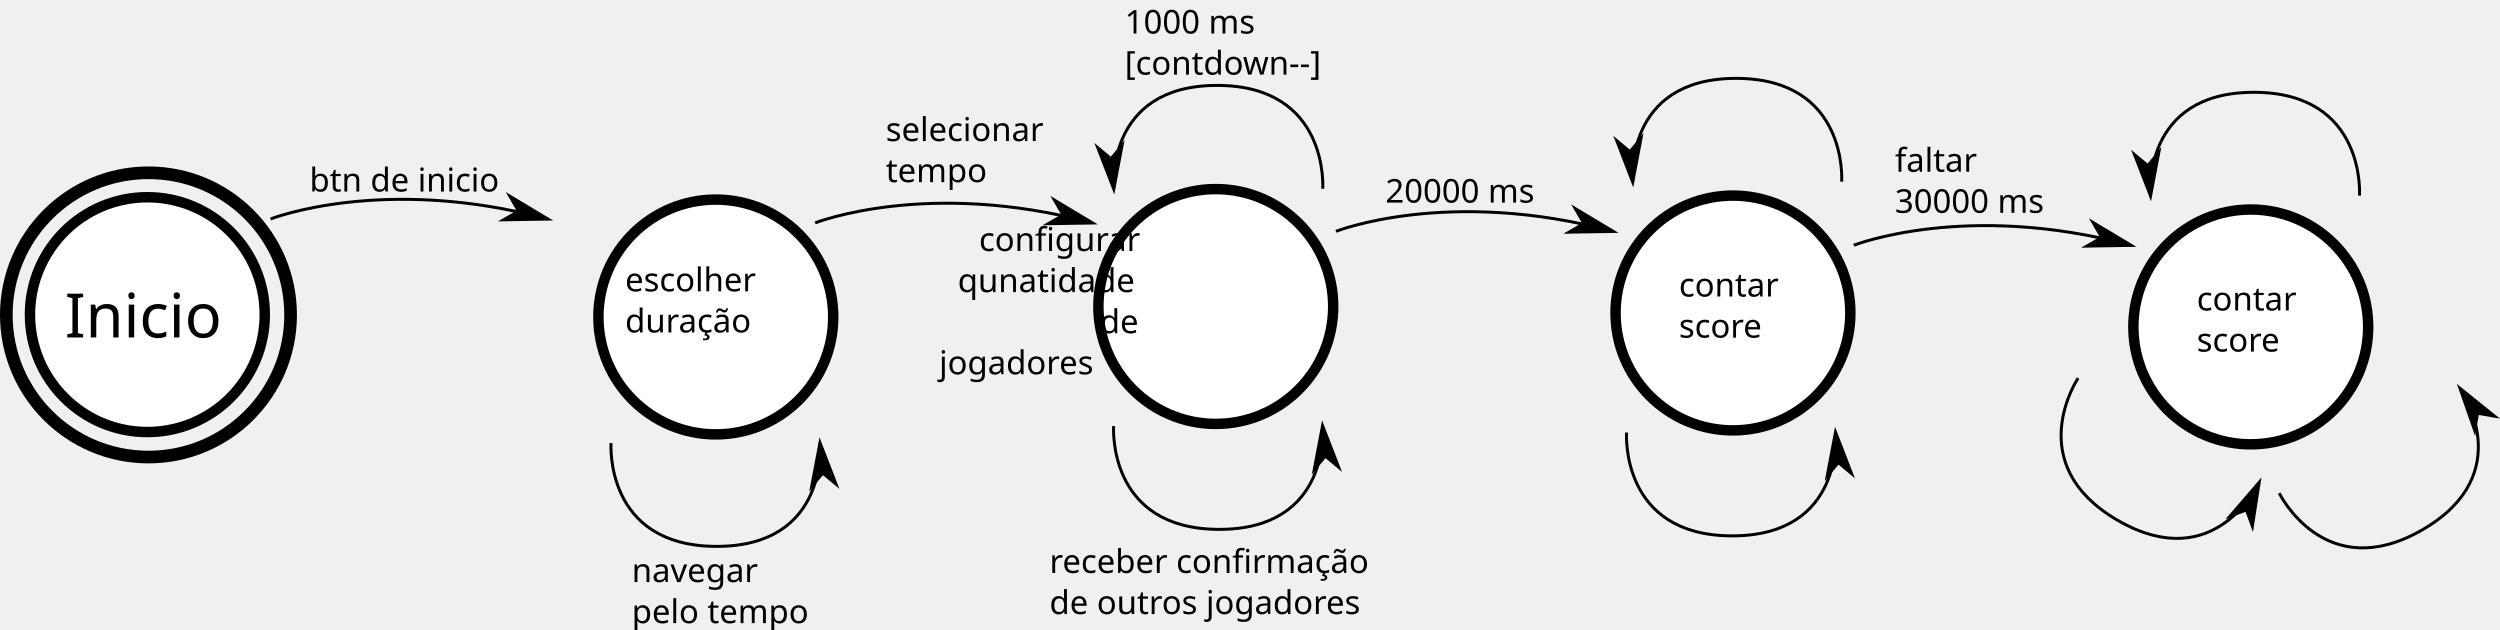
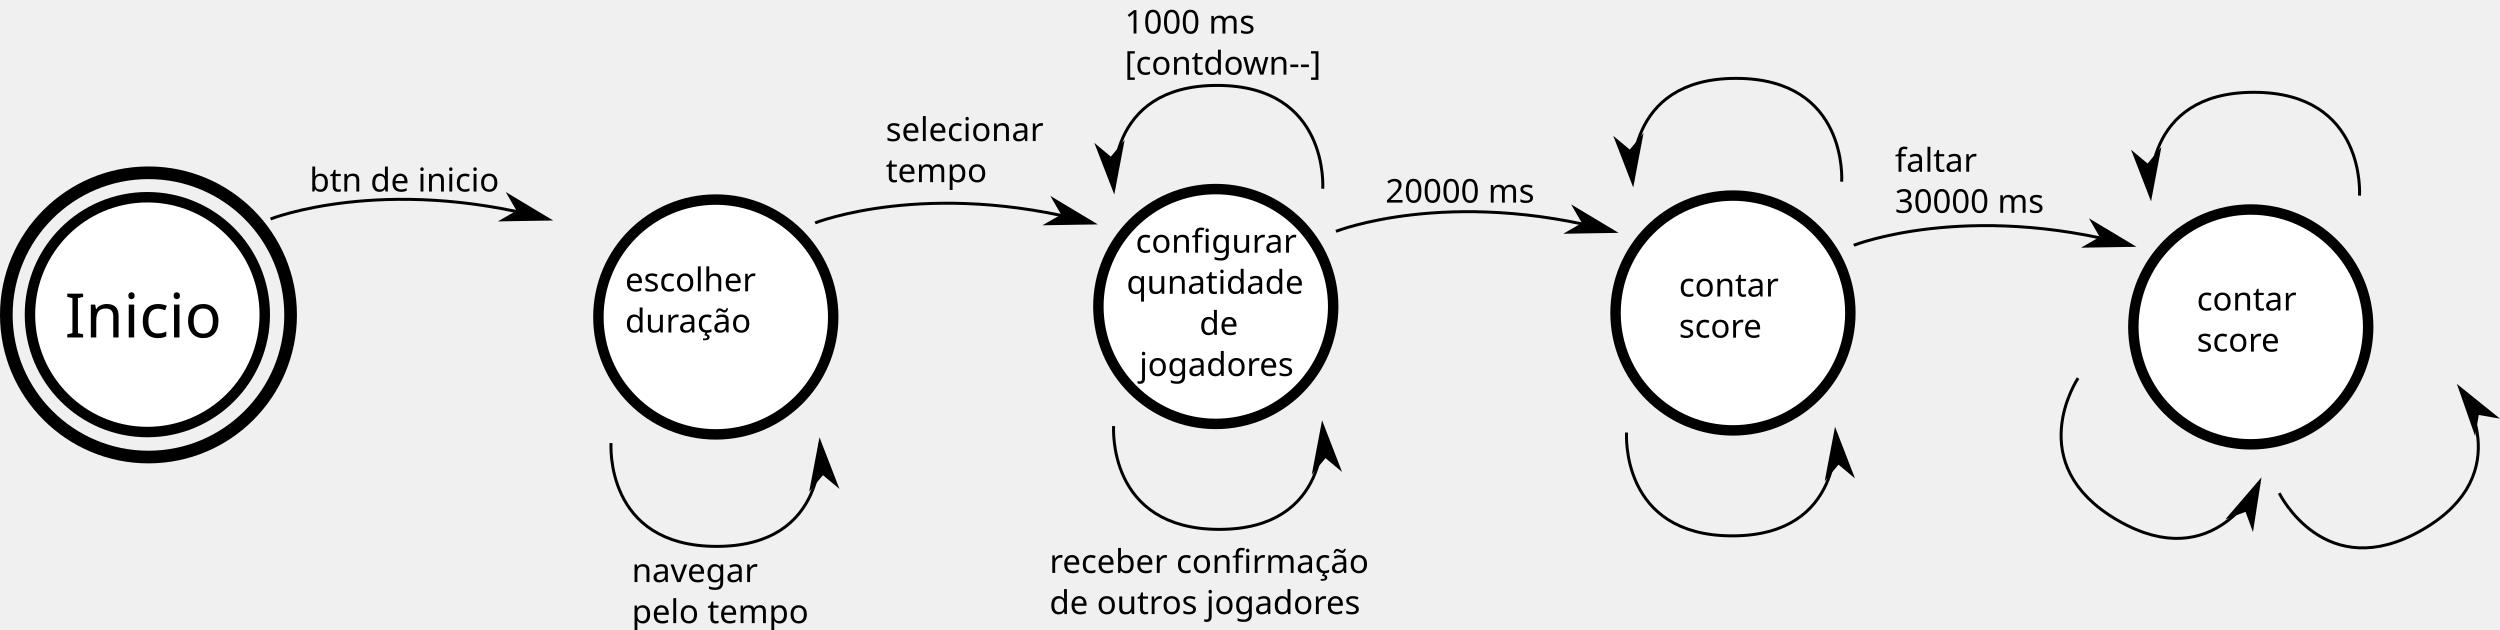
<svg xmlns="http://www.w3.org/2000/svg" width="3041.881" height="766.542" viewBox="0 0 804.828 202.814" version="1.1" id="svg8">
  <defs id="defs2">
    <marker style="overflow:visible" id="marker1583" refX="0" refY="0" orient="auto">
      <path transform="matrix(-0.8,0,0,-0.8,-10,0)" style="fill:#000000;fill-opacity:1;fill-rule:evenodd;stroke:#000000;stroke-width:1pt;stroke-opacity:1" d="M 0,0 5,-5 -12.5,0 5,5 Z" id="path1581" />
    </marker>
    <marker orient="auto" refY="0" refX="0" id="Arrow1Lend" style="overflow:visible">
      <path id="path874" d="M 0,0 5,-5 -12.5,0 5,5 Z" style="fill:#000000;fill-opacity:1;fill-rule:evenodd;stroke:#000000;stroke-width:1pt;stroke-opacity:1" transform="matrix(-0.8,0,0,-0.8,-10,0)" />
    </marker>
    <marker orient="auto" refY="0" refX="0" id="Arrow1Lend-5" style="overflow:visible">
      <path id="path874-3" d="M 0,0 5,-5 -12.5,0 5,5 Z" style="fill:#000000;fill-opacity:1;fill-rule:evenodd;stroke:#000000;stroke-width:1pt;stroke-opacity:1" transform="matrix(-0.8,0,0,-0.8,-10,0)" />
    </marker>
    <marker style="overflow:visible" id="marker1583-2" refX="0" refY="0" orient="auto">
      <path transform="matrix(-0.8,0,0,-0.8,-10,0)" style="fill:#000000;fill-opacity:1;fill-rule:evenodd;stroke:#000000;stroke-width:1pt;stroke-opacity:1" d="M 0,0 5,-5 -12.5,0 5,5 Z" id="path1581-9" />
    </marker>
    <marker orient="auto" refY="0" refX="0" id="Arrow1Lend-5-6" style="overflow:visible">
      <path id="path874-3-7" d="M 0,0 5,-5 -12.5,0 5,5 Z" style="fill:#000000;fill-opacity:1;fill-rule:evenodd;stroke:#000000;stroke-width:1pt;stroke-opacity:1" transform="matrix(-0.8,0,0,-0.8,-10,0)" />
    </marker>
    <marker style="overflow:visible" id="marker1583-2-3" refX="0" refY="0" orient="auto">
      <path transform="matrix(-0.8,0,0,-0.8,-10,0)" style="fill:#000000;fill-opacity:1;fill-rule:evenodd;stroke:#000000;stroke-width:1pt;stroke-opacity:1" d="M 0,0 5,-5 -12.5,0 5,5 Z" id="path1581-9-5" />
    </marker>
    <marker style="overflow:visible" id="marker1583-2-2" refX="0" refY="0" orient="auto">
      <path transform="matrix(-0.8,0,0,-0.8,-10,0)" style="fill:#000000;fill-opacity:1;fill-rule:evenodd;stroke:#000000;stroke-width:1pt;stroke-opacity:1" d="M 0,0 5,-5 -12.5,0 5,5 Z" id="path1581-9-9" />
    </marker>
    <marker style="overflow:visible" id="marker1583-2-27" refX="0" refY="0" orient="auto">
      <path transform="matrix(-0.8,0,0,-0.8,-10,0)" style="fill:#000000;fill-opacity:1;fill-rule:evenodd;stroke:#000000;stroke-width:1pt;stroke-opacity:1" d="M 0,0 5,-5 -12.5,0 5,5 Z" id="path1581-9-0" />
    </marker>
    <marker style="overflow:visible" id="marker1583-2-3-3" refX="0" refY="0" orient="auto">
      <path transform="matrix(-0.8,0,0,-0.8,-10,0)" style="fill:#000000;fill-opacity:1;fill-rule:evenodd;stroke:#000000;stroke-width:1pt;stroke-opacity:1" d="M 0,0 5,-5 -12.5,0 5,5 Z" id="path1581-9-5-6" />
    </marker>
    <marker style="overflow:visible" id="marker1583-2-3-3-8" refX="0" refY="0" orient="auto">
      <path transform="matrix(-0.8,0,0,-0.8,-10,0)" style="fill:#000000;fill-opacity:1;fill-rule:evenodd;stroke:#000000;stroke-width:1pt;stroke-opacity:1" d="M 0,0 5,-5 -12.5,0 5,5 Z" id="path1581-9-5-6-7" />
    </marker>
    <marker style="overflow:visible" id="marker1583-2-2-9" refX="0" refY="0" orient="auto">
      <path transform="matrix(-0.8,0,0,-0.8,-10,0)" style="fill:#000000;fill-opacity:1;fill-rule:evenodd;stroke:#000000;stroke-width:1pt;stroke-opacity:1" d="M 0,0 5,-5 -12.5,0 5,5 Z" id="path1581-9-9-2" />
    </marker>
    <marker orient="auto" refY="0" refX="0" id="Arrow1Lend-5-6-0" style="overflow:visible">
      <path id="path874-3-7-2" d="M 0,0 5,-5 -12.5,0 5,5 Z" style="fill:#000000;fill-opacity:1;fill-rule:evenodd;stroke:#000000;stroke-width:1pt;stroke-opacity:1" transform="matrix(-0.8,0,0,-0.8,-10,0)" />
    </marker>
    <marker style="overflow:visible" id="marker1583-2-2-9-3" refX="0" refY="0" orient="auto">
      <path transform="matrix(-0.8,0,0,-0.8,-10,0)" style="fill:#000000;fill-opacity:1;fill-rule:evenodd;stroke:#000000;stroke-width:1pt;stroke-opacity:1" d="M 0,0 5,-5 -12.5,0 5,5 Z" id="path1581-9-9-2-6" />
    </marker>
  </defs>
  <g id="layer1" transform="translate(-55.77664,-135.4631)">
    <g id="g871" transform="translate(10.15624,146.4637)">
      <g id="g879" transform="translate(-0.5345391,-10.69078)">
        <g id="g4545">
          <g id="g887" transform="translate(2.267852,-2.267852)">
            <circle style="fill:#ffffff;fill-opacity:1;stroke:#000000;stroke-width:3.365;stroke-miterlimit:4;stroke-dasharray:none;stroke-opacity:1" id="path819" cx="91.328" cy="103.248" r="37.798" />
            <circle style="fill:none;fill-opacity:1;stroke:#000000;stroke-width:4.074;stroke-miterlimit:4;stroke-dasharray:none;stroke-opacity:1" id="path819-3" cx="91.682" cy="103.339" r="45.759" />
            <text xml:space="preserve" style="font-style:normal;font-weight:normal;font-size:19.756px;line-height:1.25;font-family:sans-serif;letter-spacing:0px;word-spacing:0px;fill:#000000;fill-opacity:1;stroke:none;stroke-width:0.265" x="64.753" y="110.613" id="text4684">
              <tspan x="64.753" y="110.613" id="tspan4682" style="stroke-width:0.265">
                <tspan x="64.753" y="110.613" id="tspan4680" style="stroke-width:0.265">Inicio</tspan>
              </tspan>
            </text>
            <circle style="fill:#ffffff;fill-opacity:1;stroke:#000000;stroke-width:3.365;stroke-miterlimit:4;stroke-dasharray:none;stroke-opacity:1" id="path819-36" cx="274.329" cy="104.004" r="37.798" />
            <circle style="fill:#ffffff;fill-opacity:1;stroke:#000000;stroke-width:3.365;stroke-miterlimit:4;stroke-dasharray:none;stroke-opacity:1" id="path819-7" cx="435.287" cy="100.626" r="37.798" />
            <text xml:space="preserve" style="font-style:normal;font-weight:normal;font-size:10.583px;line-height:1.25;font-family:sans-serif;letter-spacing:0px;word-spacing:0px;fill:#000000;fill-opacity:1;stroke:none;stroke-width:0.265" x="247.26" y="189.341" id="text2020">
              <tspan x="247.26" y="189.341" id="tspan2014" style="stroke-width:0.265">
                <tspan x="247.26" y="189.341" id="tspan2012" style="stroke-width:0.265">navegar </tspan>
              </tspan>
              <tspan x="247.26" y="202.57" id="tspan2018" style="stroke-width:0.265">
                <tspan x="247.26" y="202.57" id="tspan2016" style="stroke-width:0.265">pelo tempo</tspan>
              </tspan>
            </text>
            <path style="fill:none;stroke:#000000;stroke-width:0.965;stroke-linecap:butt;stroke-linejoin:miter;stroke-miterlimit:4;stroke-dasharray:none;stroke-opacity:1;marker-end:url(#Arrow1Lend)" d="m 130.985,72.456 c 0,0 36.051,-14.242 89.202,0" id="path61" />
            <text xml:space="preserve" style="font-style:normal;font-weight:normal;font-size:10.583px;line-height:1.25;font-family:sans-serif;letter-spacing:0px;word-spacing:0px;fill:#000000;fill-opacity:1;stroke:none;stroke-width:0.265" x="143.518" y="63.618" id="text2026">
              <tspan x="143.518" y="63.618" id="tspan2024" style="stroke-width:0.265">
                <tspan x="143.518" y="63.618" id="tspan2022" style="stroke-width:0.265">btn de inicio</tspan>
              </tspan>
            </text>
            <text xml:space="preserve" style="font-style:normal;font-weight:normal;font-size:10.583px;line-height:1.25;font-family:sans-serif;letter-spacing:0px;word-spacing:0px;fill:#000000;fill-opacity:1;stroke:none;stroke-width:0.265" x="245.134" y="95.751" id="text2050">
              <tspan x="245.134" y="95.751" id="tspan2048" style="stroke-width:0.265">escolher</tspan>
              <tspan x="245.134" y="108.981" style="stroke-width:0.265" id="tspan149">duração</tspan>
            </text>
            <path style="fill:none;stroke:#000000;stroke-width:0.965;stroke-linecap:butt;stroke-linejoin:miter;stroke-miterlimit:4;stroke-dasharray:none;stroke-opacity:1;marker-end:url(#marker1583)" d="m 240.599,144.596 c 0,0 -2.268,33.262 34.018,33.262 36.286,0 33.262,-33.262 33.262,-33.262" id="path1567" />
            <path style="fill:none;stroke:#000000;stroke-width:0.965;stroke-linecap:butt;stroke-linejoin:miter;stroke-miterlimit:4;stroke-dasharray:none;stroke-opacity:1;marker-end:url(#Arrow1Lend-5)" d="m 306.306,73.711 c 0,0 36.051,-14.242 89.202,0" id="path61-5" />
            <text xml:space="preserve" style="font-style:normal;font-weight:normal;font-size:10.583px;line-height:1.25;font-family:sans-serif;letter-spacing:0px;word-spacing:0px;fill:#000000;fill-opacity:1;stroke:none;stroke-width:0.265" x="329.045" y="47.371" id="text2036">
              <tspan x="329.045" y="47.371" id="tspan2030" style="stroke-width:0.265">
                <tspan x="329.045" y="47.371" id="tspan2028" style="stroke-width:0.265">selecionar </tspan>
              </tspan>
              <tspan x="329.045" y="60.6" id="tspan2034" style="stroke-width:0.265">
                <tspan x="329.045" y="60.6" id="tspan2032" style="stroke-width:0.265">tempo</tspan>
              </tspan>
            </text>
            <text xml:space="preserve" style="font-style:normal;font-weight:normal;font-size:10.583px;line-height:1.25;font-family:sans-serif;letter-spacing:0px;word-spacing:0px;fill:#000000;fill-opacity:1;stroke:none;stroke-width:0.265" x="408.442" y="90.924" id="text2099">
              <tspan x="0" y="0" id="tspan2097" style="stroke-width:0.265">
                <tspan x="408.442" y="90.924" id="tspan2083" style="stroke-width:0.265" />
              </tspan>
            </text>
            <path style="fill:none;stroke:#000000;stroke-width:0.965;stroke-linecap:butt;stroke-linejoin:miter;stroke-miterlimit:4;stroke-dasharray:none;stroke-opacity:1;marker-end:url(#marker1583-2)" d="m 402.394,139.12 c 0,0 -2.268,33.262 34.018,33.262 36.286,0 33.262,-33.262 33.262,-33.262" id="path1567-1" />
            <text xml:space="preserve" style="font-style:normal;font-weight:normal;font-size:10.583px;line-height:1.25;font-family:sans-serif;letter-spacing:0px;word-spacing:0px;fill:#000000;fill-opacity:1;stroke:none;stroke-width:0.265" x="408.096" y="185.588" id="text2020-2">
              <tspan x="0" y="9.364" id="tspan2014-7" style="stroke-width:0.265">
                <tspan x="408.096" y="185.588" id="tspan2012-0" style="stroke-width:0.265" />
              </tspan>
              <tspan x="0" y="9.364" id="tspan2018-9" style="stroke-width:0.265">
                <tspan x="408.096" y="198.817" id="tspan2016-3" style="stroke-width:0.265" />
              </tspan>
            </text>
            <text xml:space="preserve" style="font-style:normal;font-weight:normal;font-size:10.583px;line-height:1.25;font-family:sans-serif;letter-spacing:0px;word-spacing:0px;fill:#000000;fill-opacity:1;stroke:none;stroke-width:0.265" x="381.755" y="186.413" id="text2020-6">
              <tspan x="381.755" y="186.413" id="tspan2018-2" style="stroke-width:0.265">receber confirmação<tspan x="381.755" y="199.642" id="tspan2016-6" style="stroke-width:0.265" />
              </tspan>
              <tspan x="381.755" y="199.642" style="stroke-width:0.265" id="tspan2463">de outros jogadores</tspan>
            </text>
            <circle style="fill:#ffffff;fill-opacity:1;stroke:#000000;stroke-width:3.365;stroke-miterlimit:4;stroke-dasharray:none;stroke-opacity:1" id="path819-7-3" cx="601.778" cy="102.718" r="37.798" />
            <path style="fill:none;stroke:#000000;stroke-width:0.965;stroke-linecap:butt;stroke-linejoin:miter;stroke-miterlimit:4;stroke-dasharray:none;stroke-opacity:1;marker-end:url(#Arrow1Lend-5-6)" d="m 473.962,76.435 c 0,0 36.051,-14.242 89.202,0" id="path61-5-5" />
            <path style="fill:none;stroke:#000000;stroke-width:0.965;stroke-linecap:butt;stroke-linejoin:miter;stroke-miterlimit:4;stroke-dasharray:none;stroke-opacity:1;marker-end:url(#marker1583-2-3)" d="m 469.718,62.717 c 0,0 2.268,-33.262 -34.018,-33.262 -36.286,0 -33.262,33.262 -33.262,33.262" id="path1567-1-6" />
            <text xml:space="preserve" style="font-style:normal;font-weight:normal;font-size:10.583px;line-height:1.25;font-family:sans-serif;letter-spacing:0px;word-spacing:0px;fill:#000000;fill-opacity:1;stroke:none;stroke-width:0.265" x="405.987" y="12.76" id="text127">
              <tspan id="tspan125" x="405.987" y="12.76" style="stroke-width:0.265">1000 ms</tspan>
              <tspan x="405.987" y="25.989" style="stroke-width:0.265" id="tspan129">[contdown--]</tspan>
            </text>
            <text xml:space="preserve" style="font-style:normal;font-weight:normal;font-size:10.583px;line-height:1.25;font-family:sans-serif;letter-spacing:0px;word-spacing:0px;fill:#000000;fill-opacity:1;stroke:none;stroke-width:0.265" x="584.391" y="97.427" id="text133">
              <tspan id="tspan131" x="584.391" y="97.427" style="stroke-width:0.265">contar</tspan>
              <tspan x="584.391" y="110.656" style="stroke-width:0.265" id="tspan135">score</tspan>
              <tspan x="584.391" y="123.885" style="stroke-width:0.265" id="tspan137" />
            </text>
            <path style="fill:none;stroke:#000000;stroke-width:0.965;stroke-linecap:butt;stroke-linejoin:miter;stroke-miterlimit:4;stroke-dasharray:none;stroke-opacity:1;marker-end:url(#marker1583-2-2)" d="m 567.53,141.208 c 0,0 -2.268,33.262 34.018,33.262 36.286,0 33.262,-33.262 33.262,-33.262" id="path1567-1-1" />
            <path style="fill:none;stroke:#000000;stroke-width:0.965;stroke-linecap:butt;stroke-linejoin:miter;stroke-miterlimit:4;stroke-dasharray:none;stroke-opacity:1;marker-end:url(#marker1583-2-3-3)" d="m 636.783,60.45 c 0,0 2.268,-33.262 -34.018,-33.262 -36.286,0 -33.262,33.262 -33.262,33.262" id="path1567-1-6-0" />
            <text xml:space="preserve" style="font-style:normal;font-weight:normal;font-size:10.583px;line-height:1.25;font-family:sans-serif;letter-spacing:0px;word-spacing:0px;fill:#000000;fill-opacity:1;stroke:none;stroke-width:0.265" x="489.898" y="67.189" id="text207">
              <tspan id="tspan205" x="489.898" y="67.189" style="stroke-width:0.265">20000 ms</tspan>
            </text>
-             <text xml:space="preserve" style="font-style:normal;font-weight:normal;font-size:10.583px;line-height:1.25;font-family:sans-serif;letter-spacing:0px;word-spacing:0px;fill:#000000;fill-opacity:1;stroke:none;stroke-width:0.265" x="408.402" y="82.769" id="text411">
-               <tspan x="408.402" y="82.769" id="tspan393" style="stroke-width:0.265">
-                 <tspan x="408.402" y="82.769" style="text-align:center;text-anchor:middle;stroke-width:0.265" id="tspan389">configurar</tspan>
-                 <tspan dx="0" x="462.745" y="82.769" style="text-align:center;text-anchor:middle;stroke-width:0.265" id="tspan391" />
+             <text xml:space="preserve" style="font-style:normal;font-weight:normal;font-size:10.583px;line-height:1.25;font-family:sans-serif;letter-spacing:0px;word-spacing:0px;fill:#000000;fill-opacity:1;stroke:none;stroke-width:0.265" x="409.471" y="83.303" id="text411">
+               <tspan x="409.471" y="83.303" id="tspan393" style="text-align:start;text-anchor:start;stroke-width:0.265">
+                 <tspan x="409.471" y="83.303" style="text-align:start;text-anchor:start;stroke-width:0.265" id="tspan389" dx="0 0 0 0 0 0 0 0 0 0 0">configurar</tspan>
              </tspan>
-               <tspan x="407.172" y="95.998" id="tspan399" style="stroke-width:0.265">
-                 <tspan x="405.487" y="95.998" style="text-align:center;text-anchor:middle;stroke-width:0.265" id="tspan395">qunatidade </tspan>
-                 <tspan dx="0" x="469.028" y="95.998" style="text-align:center;text-anchor:middle;stroke-width:0.265" id="tspan397" />
+               <tspan x="406.556" y="96.532" id="tspan399" style="text-align:start;text-anchor:start;stroke-width:0.265">
+                 <tspan x="406.556" y="96.532" style="text-align:start;text-anchor:start;stroke-width:0.265" id="tspan395" dx="0 0 0 0 0 0 0 0 0 0 0 0">qunatidade </tspan>
              </tspan>
-               <tspan x="430.643" y="109.227" id="tspan405" style="stroke-width:0.265">
-                 <tspan x="428.959" y="109.227" style="text-align:center;text-anchor:middle;stroke-width:0.265" id="tspan401">de </tspan>
-                 <tspan dx="0" x="445.557" y="109.227" style="text-align:center;text-anchor:middle;stroke-width:0.265" id="tspan403" />
+               <tspan x="430.028" y="109.762" id="tspan405" style="text-align:start;text-anchor:start;stroke-width:0.265">
+                 <tspan x="430.028" y="109.762" style="text-align:start;text-anchor:start;stroke-width:0.265" id="tspan401" dx="0 0 0 0">de </tspan>
              </tspan>
-               <tspan x="409.59" y="122.456" id="tspan409" style="stroke-width:0.265">
-                 <tspan x="409.59" y="122.456" style="text-align:center;text-anchor:middle;stroke-width:0.265" id="tspan407">jogadores</tspan>
+               <tspan x="410.659" y="122.991" id="tspan409" style="text-align:start;text-anchor:start;stroke-width:0.265">
+                 <tspan x="410.659" y="122.991" style="text-align:start;text-anchor:start;stroke-width:0.265" id="tspan407">jogadores</tspan>
              </tspan>
            </text>
            <flowRoot xml:space="preserve" id="flowRoot228" style="font-style:normal;font-weight:normal;font-size:40px;line-height:1.25;font-family:sans-serif;letter-spacing:0px;word-spacing:0px;fill:#000000;fill-opacity:1;stroke:none" transform="matrix(0.2645828,0,0,0.2645828,41.61879,41.59783)">
              <flowRegion id="flowRegion230">
                <rect id="rect232" width="54.548" height="74.751" x="1488.965" y="186.887" />
              </flowRegion>
              <flowPara id="flowPara234" />
            </flowRoot>
            <flowRoot xml:space="preserve" id="flowRoot240" style="font-style:normal;font-weight:normal;font-size:40px;line-height:1.25;font-family:sans-serif;letter-spacing:0px;word-spacing:0px;fill:#000000;fill-opacity:1;stroke:none" transform="matrix(0.2645828,0,0,0.2645828,54.4477,38.39061)">
              <flowRegion id="flowRegion242">
                <rect id="rect244" width="252.538" height="103.036" x="1953.635" y="524.278" />
              </flowRegion>
              <flowPara id="flowPara246">cesta de A1</flowPara>
              <flowPara id="flowPara274">[S1++]</flowPara>
            </flowRoot>
            <flowRoot xml:space="preserve" id="flowRoot240-6" style="font-style:normal;font-weight:normal;font-size:40px;line-height:1.25;font-family:sans-serif;letter-spacing:0px;word-spacing:0px;fill:#000000;fill-opacity:1;stroke:none" transform="matrix(0.2645828,0,0,0.2645828,52.82347,-138.0796)">
              <flowRegion id="flowRegion242-2">
                <rect id="rect244-6" width="240.416" height="107.076" x="1953.635" y="524.278" />
              </flowRegion>
              <flowPara id="flowPara246-1">cesta de A2</flowPara>
              <flowPara id="flowPara272">[S2++]</flowPara>
            </flowRoot>
            <circle style="fill:#ffffff;fill-opacity:1;stroke:#000000;stroke-width:3.365;stroke-miterlimit:4;stroke-dasharray:none;stroke-opacity:1" id="path819-7-3-3" cx="768.48" cy="107.205" r="37.798" />
            <path style="fill:none;stroke:#000000;stroke-width:0.965;stroke-linecap:butt;stroke-linejoin:miter;stroke-miterlimit:4;stroke-dasharray:none;stroke-opacity:1;marker-end:url(#Arrow1Lend-5-6-0)" d="m 640.664,80.921 c 0,0 36.051,-14.242 89.202,0" id="path61-5-5-7" />
            <text xml:space="preserve" style="font-style:normal;font-weight:normal;font-size:10.583px;line-height:1.25;font-family:sans-serif;letter-spacing:0px;word-spacing:0px;fill:#000000;fill-opacity:1;stroke:none;stroke-width:0.265" x="751.093" y="101.913" id="text133-5">
              <tspan id="tspan131-9" x="751.093" y="101.913" style="stroke-width:0.265">contar</tspan>
              <tspan x="751.093" y="115.142" style="stroke-width:0.265" id="tspan135-2">score</tspan>
              <tspan x="751.093" y="128.371" style="stroke-width:0.265" id="tspan137-2" />
            </text>
            <path style="fill:none;stroke:#000000;stroke-width:0.965;stroke-linecap:butt;stroke-linejoin:miter;stroke-miterlimit:4;stroke-dasharray:none;stroke-opacity:1;marker-end:url(#marker1583-2-2-9)" d="m 712.883,123.691 c 0,0 -18.595,27.672 12.829,45.815 31.424,18.143 45.437,-12.175 45.437,-12.175" id="path1567-1-1-8" />
            <path style="fill:none;stroke:#000000;stroke-width:0.965;stroke-linecap:butt;stroke-linejoin:miter;stroke-miterlimit:4;stroke-dasharray:none;stroke-opacity:1;marker-end:url(#marker1583-2-3-3-8)" d="m 803.485,64.936 c 0,0 2.268,-33.262 -34.018,-33.262 -36.286,0 -33.262,33.262 -33.262,33.262" id="path1567-1-6-0-9" />
            <text xml:space="preserve" style="font-style:normal;font-weight:normal;font-size:10.583px;line-height:1.25;font-family:sans-serif;letter-spacing:0px;word-spacing:0px;fill:#000000;fill-opacity:1;stroke:none;stroke-width:0.265" x="653.927" y="57.242" id="text207-7">
              <tspan id="tspan205-3" x="653.927" y="57.242" style="stroke-width:0.265">faltar </tspan>
              <tspan x="653.927" y="70.472" style="stroke-width:0.265" id="tspan366">30000 ms</tspan>
            </text>
            <flowRoot xml:space="preserve" id="flowRoot240-61" style="font-style:normal;font-weight:normal;font-size:40px;line-height:1.25;font-family:sans-serif;letter-spacing:0px;word-spacing:0px;fill:#000000;fill-opacity:1;stroke:none" transform="matrix(0.2645828,0,0,0.2645828,169.834,38.06598)">
              <flowRegion id="flowRegion242-29">
                <rect id="rect244-3" width="252.538" height="103.036" x="1953.635" y="524.278" />
              </flowRegion>
              <flowPara id="flowPara246-19">cesta de A1</flowPara>
              <flowPara id="flowPara274-4">[S1++]</flowPara>
            </flowRoot>
            <flowRoot xml:space="preserve" id="flowRoot240-6-7" style="font-style:normal;font-weight:normal;font-size:40px;line-height:1.25;font-family:sans-serif;letter-spacing:0px;word-spacing:0px;fill:#000000;fill-opacity:1;stroke:none" transform="matrix(0.2645828,0,0,0.2645828,219.5255,-133.5934)">
              <flowRegion id="flowRegion242-2-8">
                <rect id="rect244-6-4" width="240.416" height="107.076" x="1953.635" y="524.278" />
              </flowRegion>
              <flowPara id="flowPara246-1-5">cesta de A2</flowPara>
              <flowPara id="flowPara272-0">[S2++]</flowPara>
            </flowRoot>
            <path style="fill:none;stroke:#000000;stroke-width:0.965;stroke-linecap:butt;stroke-linejoin:miter;stroke-miterlimit:4;stroke-dasharray:none;stroke-opacity:1;marker-end:url(#marker1583-2-2-9-3)" d="m 777.64,160.713 c 0,0 14.667,29.94 46.091,11.797 31.424,-18.143 12.175,-45.437 12.175,-45.437" id="path1567-1-1-8-1" />
          </g>
        </g>
      </g>
    </g>
  </g>
</svg>
